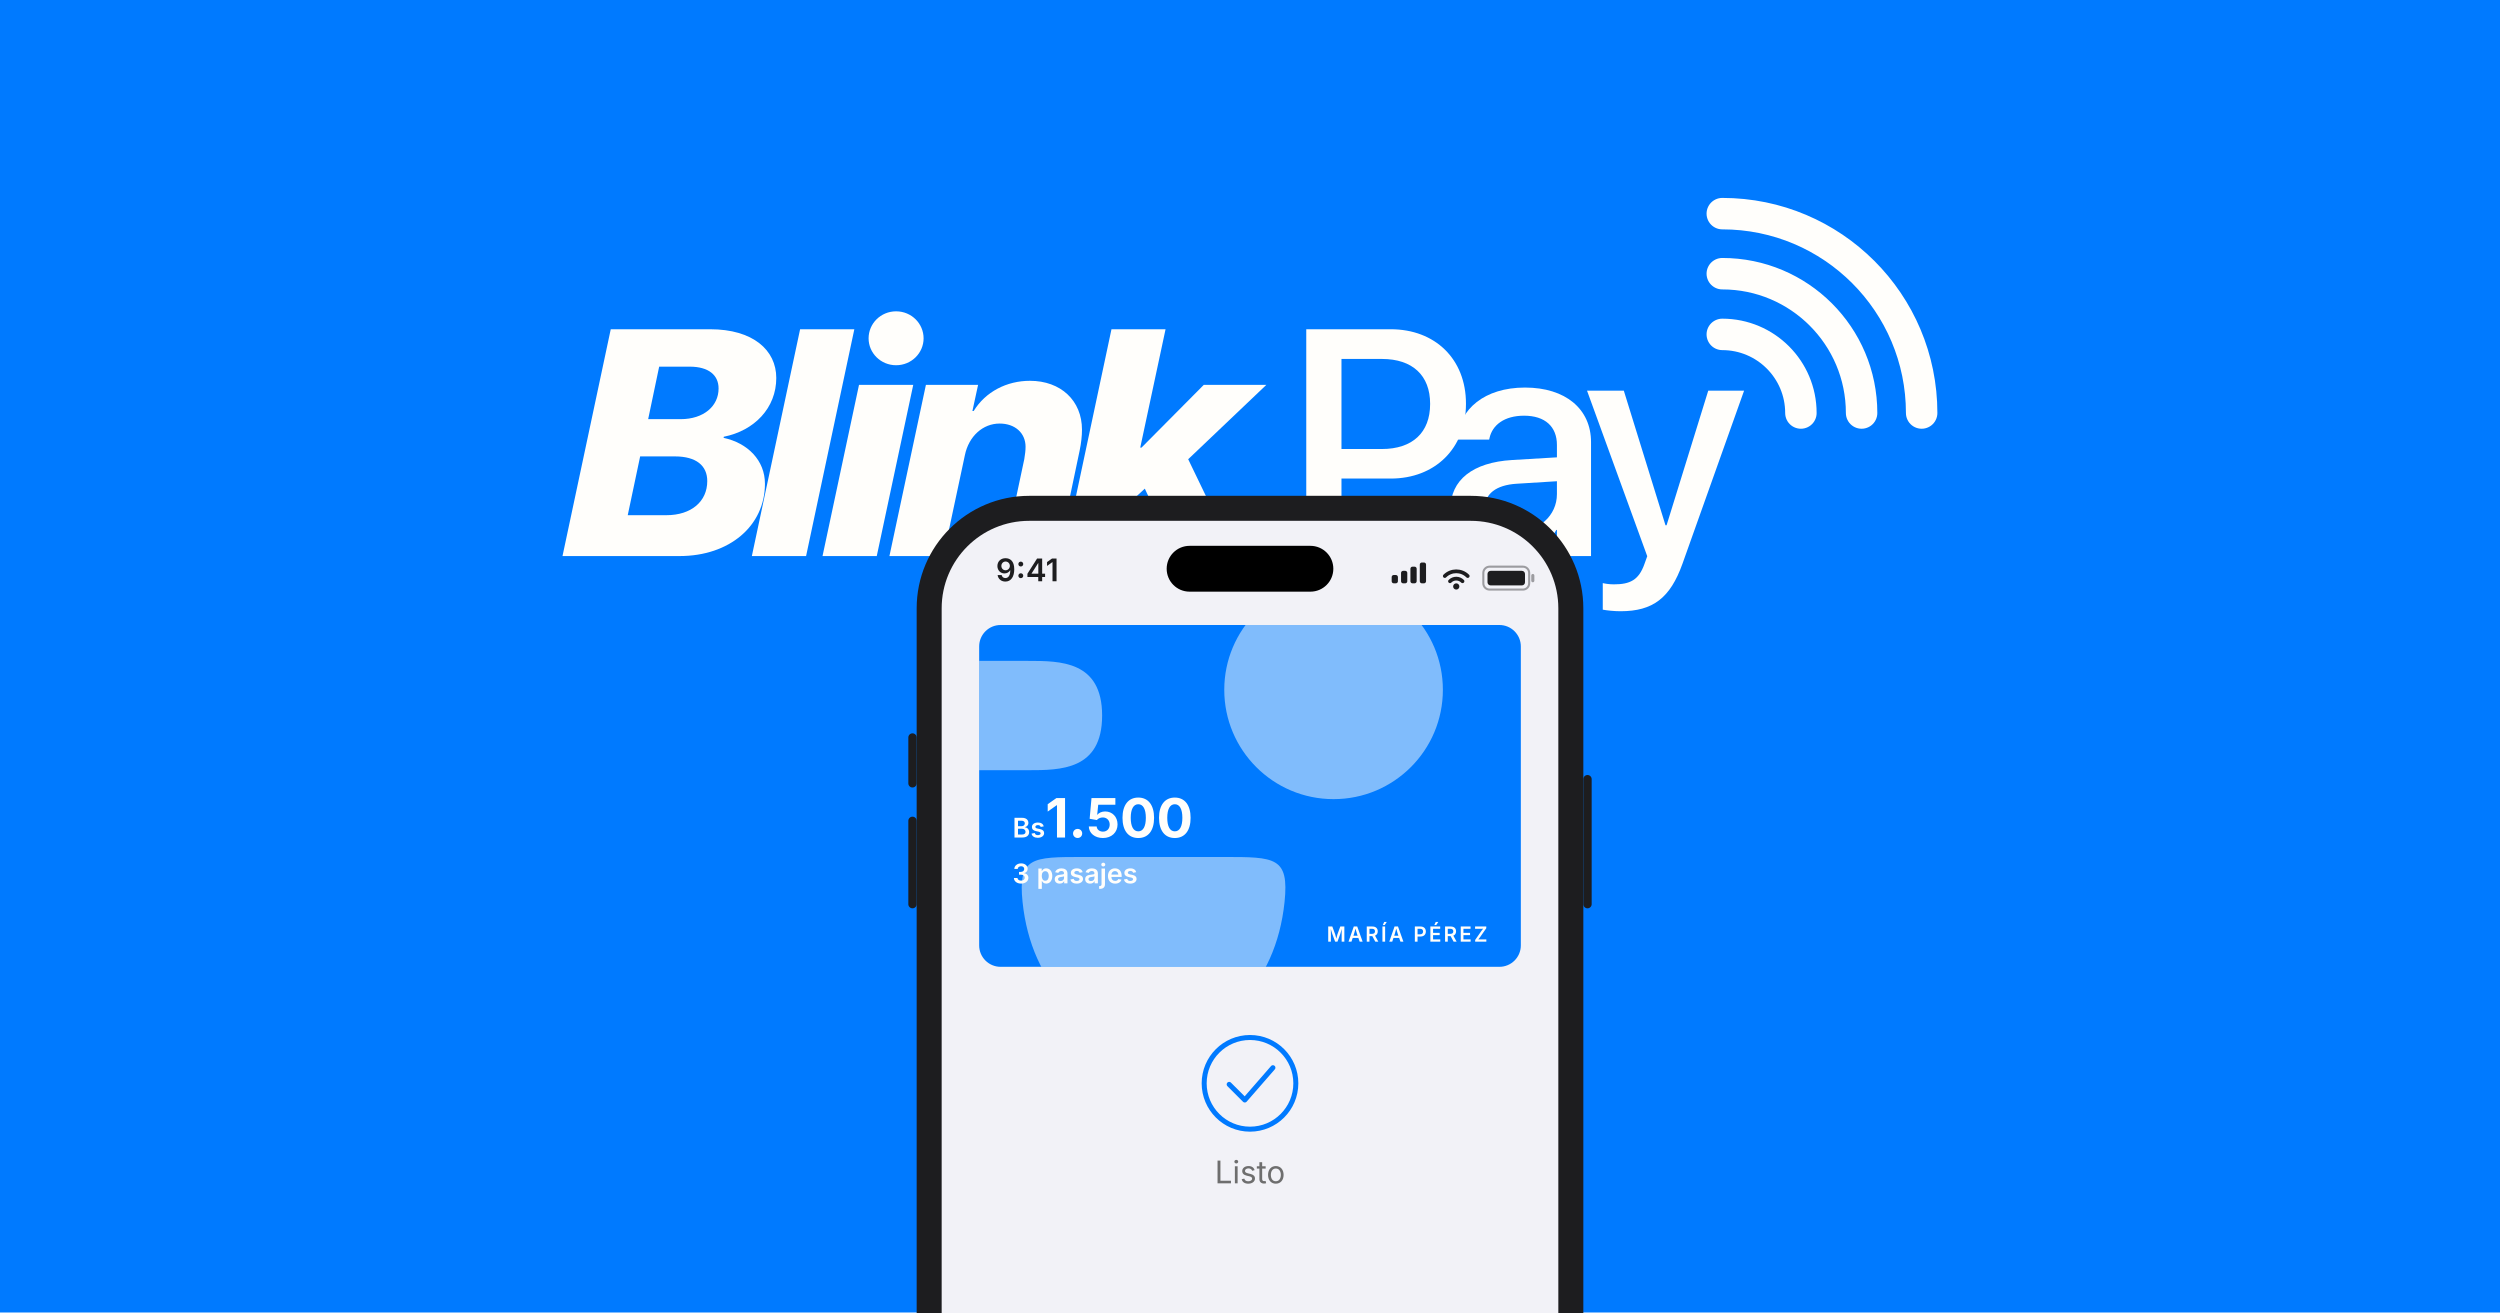
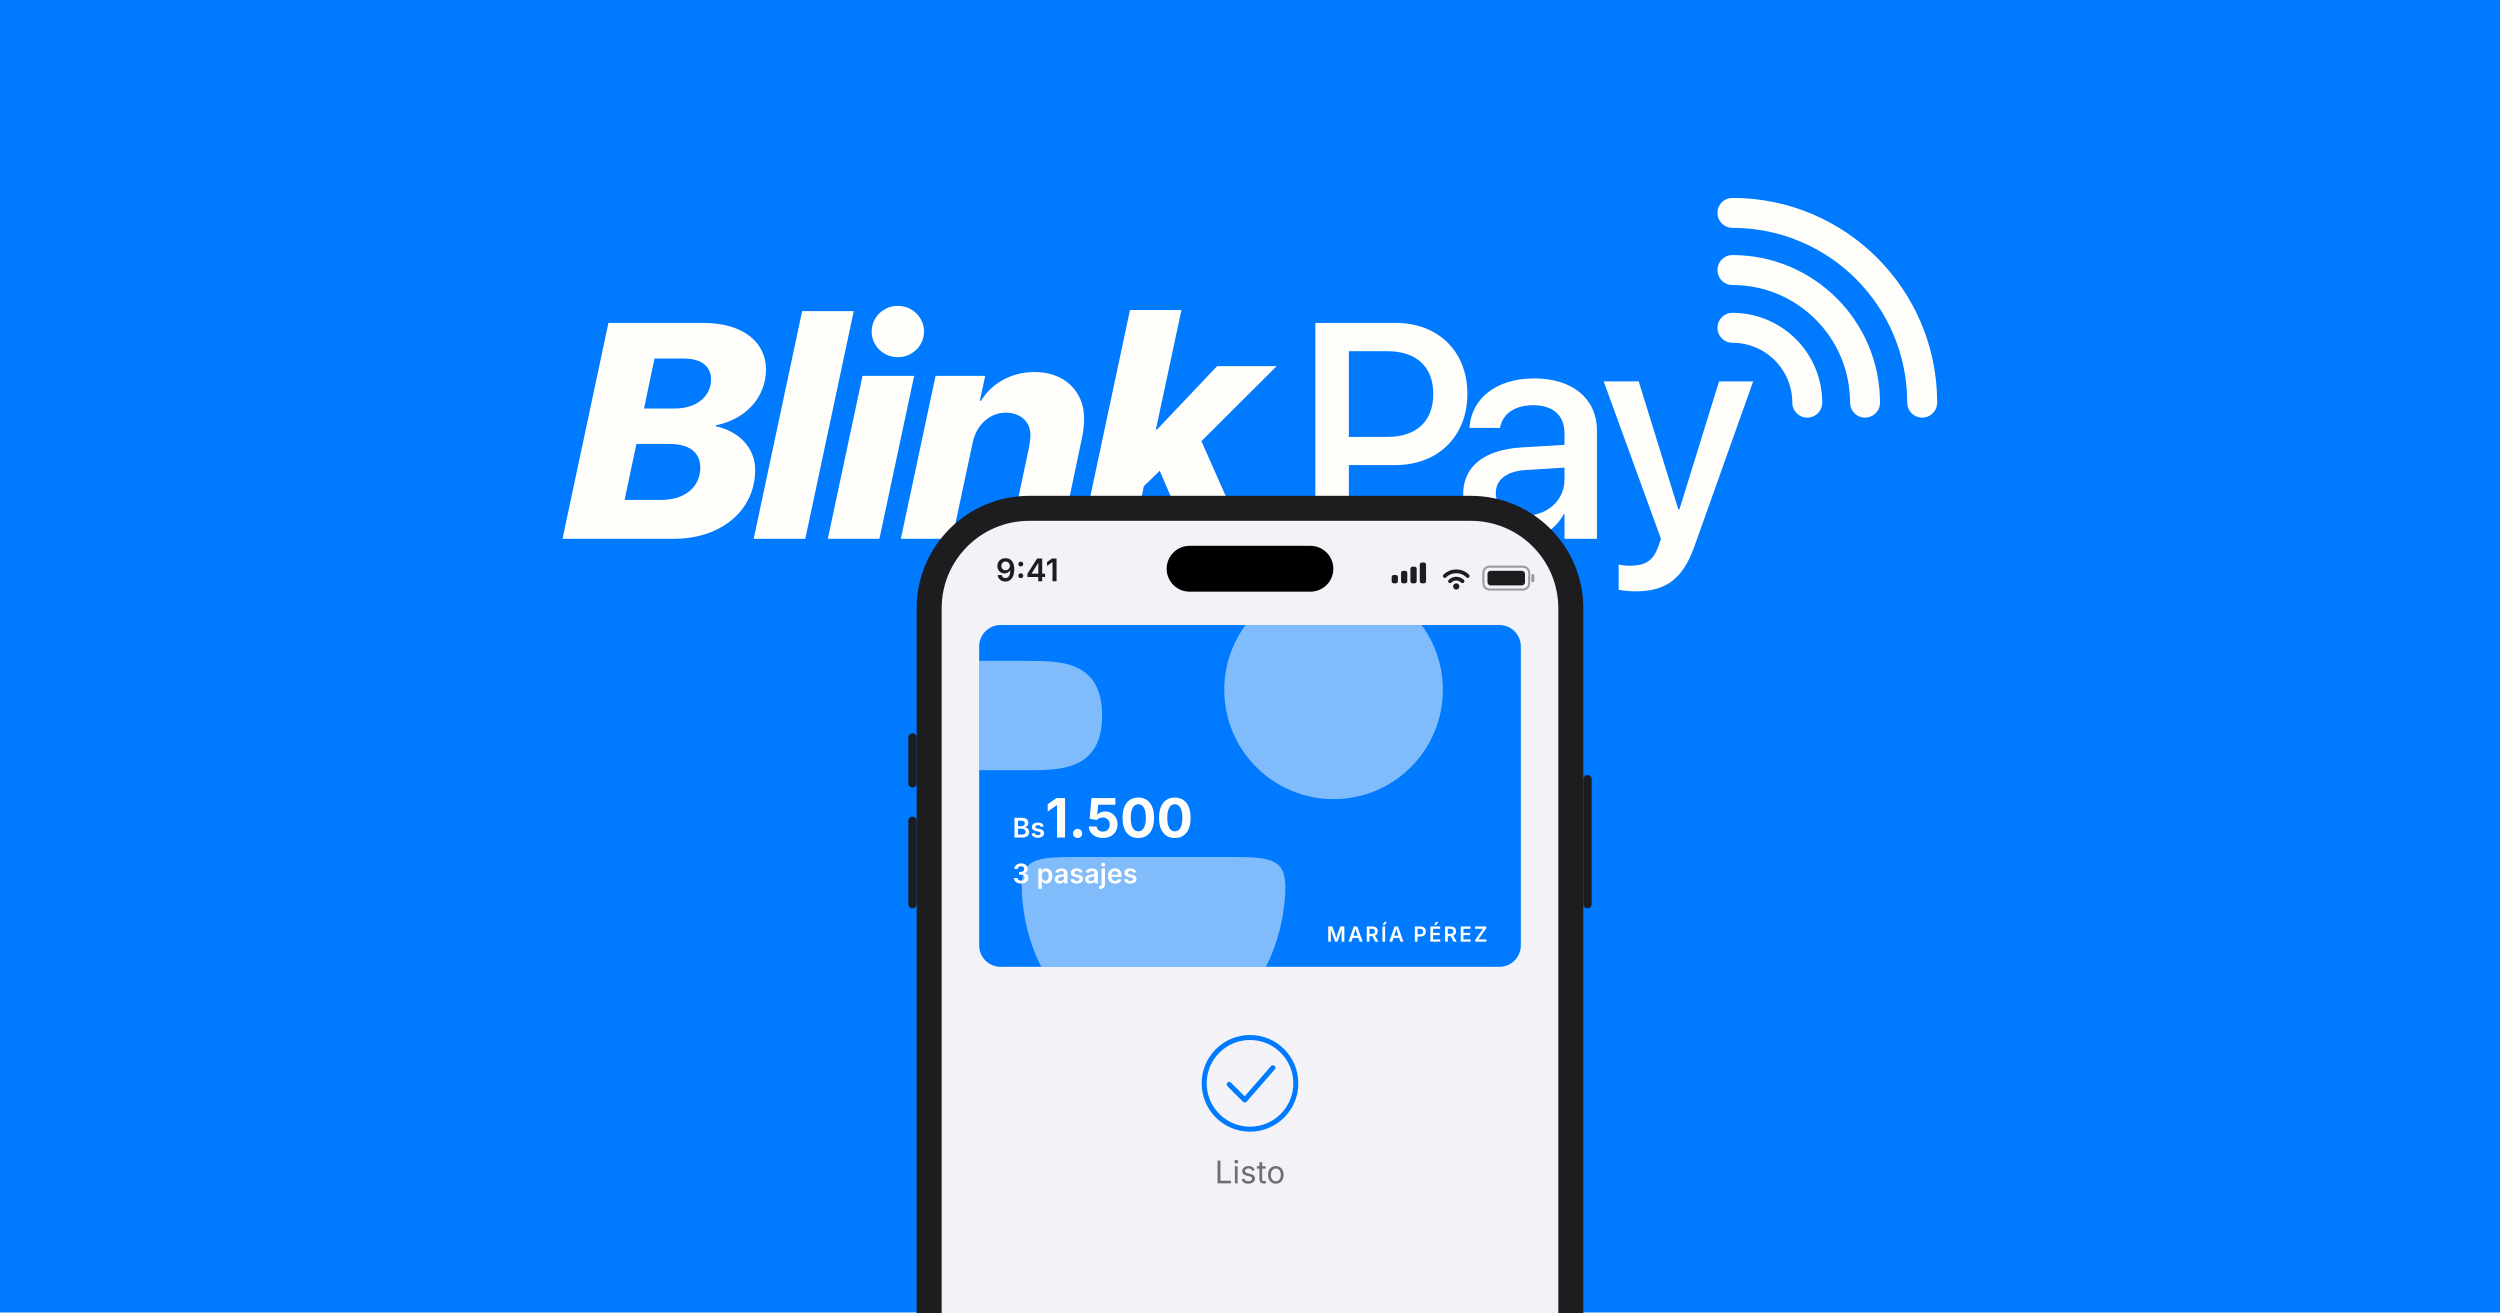
<svg xmlns="http://www.w3.org/2000/svg" width="1200" height="630" viewBox="0 0 1200 630" version="1.1" shape-rendering="geometricPrecision">
  <defs>
    <clipPath id="recorte-tarjeta-og">
      <rect x="0" y="0" width="1011" height="638" rx="40" />
    </clipPath>
    <clipPath id="recorte-pantalla-og">
      <rect x="452" y="250" width="296" height="446" rx="42" />
    </clipPath>
  </defs>
  <g id="capa-fondo">
    <rect id="campo" x="0" y="0" width="1200" height="630" fill="#007AFF" />
  </g>
-   <g id="capa-lockup" style="color:#FFFEFB" fill="#FFFEFB" transform="translate(270 95) scale(0.6186)">
+   <g id="capa-lockup" style="color:#FFFEFB" fill="#FFFEFB" transform="translate(270 95) scale(0.5888)">
    <g id="wordmark" transform="translate(-0 277.9)" fill="currentColor">
      <path d="M90.87 0C129.53 0 157.09 -23.42 157.09 -56.11C157.09 -74.16 143.8 -87.7 125.02 -91.72L125.14 -92.57C148.92 -97.33 165.88 -114.89 165.88 -138.19C165.88 -159.78 147.83 -176 114.53 -176H37.44L0 0ZM75.01 -146.97H98.67C113.43 -146.97 121.11 -140.39 121.11 -130.02C121.11 -116.24 109.41 -106.23 91.72 -106.23H66.47ZM50.62 -31.71 60.25 -77.33H87.21C103.79 -77.33 112.33 -70.13 112.33 -58.18C112.33 -42.32 99.89 -31.71 80.62 -31.71Z" />
-       <path d="M146.93 0H189.01L226.45 -176H184.37Z" />
-       <path d="M258.85 -148.07C270.8 -148.07 280.19 -157.58 280.19 -168.93C280.19 -180.39 270.8 -189.9 258.85 -189.9C246.9 -189.9 237.51 -180.39 237.51 -168.93C237.51 -157.58 246.9 -148.07 258.85 -148.07ZM201.77 0H243.85L272.15 -132.82H230.07Z" />
-       <path d="M253.68 0H295.52L312.23 -78.3C315.28 -93.06 326.25 -102.82 339.18 -102.82C351.14 -102.82 359.31 -95.5 359.31 -84.77C359.31 -81.96 358.94 -79.04 358.33 -75.25L342.35 0H384.07L401.27 -81.84C402.49 -87.7 403.09 -93.18 403.09 -98.06C403.09 -120.63 386.63 -135.99 362.72 -135.99C344.67 -135.99 328.21 -127.46 319.06 -112.58H318.08L322.47 -132.82H281.98Z" />
-       <path d="M430.49 0 439.03 -40.49 451.84 -52.32 476.23 0H521.73L485.5 -75.13L546.12 -132.82H497.58L449.28 -84.16H448.3L467.94 -176H425.98L388.54 0Z" />
-       <g transform="translate(560.9 0)">
+       <path d="M155.86 0H197.94L237.43 -185.63H195.36Z" />
+       <path d="M273.36 -148.07C285.31 -148.07 294.71 -157.58 294.71 -168.93C294.71 -180.39 285.31 -189.9 273.36 -189.9C261.41 -189.9 252.02 -180.39 252.02 -168.93C252.02 -157.58 261.41 -148.07 273.36 -148.07ZM216.28 0H258.36L286.66 -132.82H244.58Z" />
+       <path d="M275.82 0H317.66L334.36 -78.3C337.41 -93.06 348.39 -102.82 361.32 -102.82C373.27 -102.82 381.44 -95.5 381.44 -84.77C381.44 -81.96 381.08 -79.04 380.47 -75.25L364.49 0H406.2L423.4 -81.84C424.62 -87.7 425.23 -93.18 425.23 -98.06C425.23 -120.63 408.77 -135.99 384.86 -135.99C366.81 -135.99 350.34 -127.46 341.19 -112.58H340.22L344.61 -132.82H304.12Z" />
+       <path d="M464.89 0 473.94 -42.91 486.89 -55.45 510.62 0H556.12L520.85 -79.62L582.2 -140.75H533.65L484.74 -89.18H483.76L504.56 -186.51H462.61L422.93 0Z" />
+       <g transform="translate(597.52 0)">
        <path d="M16.22 0H43.54V-60.13H81.72C116.24 -60.13 140.14 -83.67 140.14 -118.07V-118.31C140.14 -152.83 116.24 -176 81.72 -176H16.22ZM74.89 -152.95C98.67 -152.95 112.33 -140.14 112.33 -118.19V-117.94C112.33 -95.87 98.67 -83.06 74.89 -83.06H43.54V-152.95Z" />
-         <path d="M170.96 2.32C187.91 2.32 202.79 -6.46 210.23 -20.25H210.72V0H237.18V-88.43C237.18 -114.16 217.3 -130.75 185.96 -130.75C154.37 -130.75 135.22 -113.8 133.39 -91.72L133.27 -90.38H158.15L158.39 -91.48C160.59 -101.72 169.98 -108.92 185.23 -108.92C201.57 -108.92 210.72 -100.38 210.72 -86.23V-76.6L175.83 -74.52C145.46 -72.69 128.14 -59.03 128.14 -36.71V-36.47C128.14 -13.42 145.34 2.32 170.96 2.32ZM154.73 -37.08V-37.32C154.73 -48.18 163.52 -55.13 179.37 -56.11L210.72 -58.06V-48.06C210.72 -31.35 196.69 -18.78 178.15 -18.78C164 -18.78 154.73 -25.86 154.73 -37.08Z" />
-         <path d="M260.07 42.81C285.2 42.81 298.61 32.57 308.13 5.98L355.94 -128.31H328.13L295.81 -23.91H294.95L262.63 -128.31H234.09L280.8 0.12L278.61 6.22C274.22 18.66 267.39 21.95 254.95 21.95C251.41 21.95 248.36 21.47 246.29 20.98V41.59C249.46 42.2 254.95 42.81 260.07 42.81Z" />
+         <path d="M179.55 2.32C196.5 2.32 211.38 -6.46 218.82 -20.25H219.31V0H245.78V-88.43C245.78 -114.16 225.9 -130.75 194.55 -130.75C162.96 -130.75 143.81 -113.8 141.98 -91.72L141.86 -90.38H166.74L166.99 -91.48C169.18 -101.72 178.58 -108.92 193.82 -108.92C210.16 -108.92 219.31 -100.38 219.31 -86.23V-76.6L184.43 -74.52C154.06 -72.69 136.74 -59.03 136.74 -36.71V-36.47C136.74 -13.42 153.94 2.32 179.55 2.32ZM163.33 -37.08V-37.32C163.33 -48.18 172.11 -55.13 187.97 -56.11L219.31 -58.06V-48.06C219.31 -31.35 205.29 -18.78 186.75 -18.78C172.6 -18.78 163.33 -25.86 163.33 -37.08Z" />
+         <path d="M277.26 42.81C302.39 42.81 315.8 32.57 325.32 5.98L373.13 -128.31H345.32L313 -23.91H312.14L279.82 -128.31H251.28L298 0.12L295.8 6.22C291.41 18.66 284.58 21.95 272.14 21.95C268.6 21.95 265.55 21.47 263.48 20.98V41.59C266.65 42.2 272.14 42.81 277.26 42.81Z" />
      </g>
    </g>
    <g id="nfc" transform="translate(-0 277.9)">
-       <path id="nfc-1" d="M 960.93 -111 A 61 61 0 0 0 899.93 -172" fill="none" stroke="currentColor" stroke-width="24.4" stroke-linecap="round" />
-       <path id="nfc-2" d="M 1008.03 -111 A 108.1 108.1 0 0 0 899.93 -219.1" fill="none" stroke="currentColor" stroke-width="24.4" stroke-linecap="round" />
-       <path id="nfc-3" d="M 1054.63 -111 A 154.7 154.7 0 0 0 899.93 -265.7" fill="none" stroke="currentColor" stroke-width="24.4" stroke-linecap="round" />
+       <path id="nfc-1" d="M 1014.75 -111 A 61 61 0 0 0 953.75 -172" fill="none" stroke="currentColor" stroke-width="24.4" stroke-linecap="round" />
+       <path id="nfc-2" d="M 1061.85 -111 A 108.1 108.1 0 0 0 953.75 -219.1" fill="none" stroke="currentColor" stroke-width="24.4" stroke-linecap="round" />
+       <path id="nfc-3" d="M 1108.45 -111 A 154.7 154.7 0 0 0 953.75 -265.7" fill="none" stroke="currentColor" stroke-width="24.4" stroke-linecap="round" />
    </g>
  </g>
  <g id="capa-telefono">
    <g id="botones" fill="#1d1d1f">
      <rect x="436" y="352" width="4" height="26" rx="2" />
      <rect x="436" y="392" width="4" height="44" rx="2" />
      <rect x="760" y="372" width="4" height="64" rx="2" />
    </g>
    <rect id="bisel" x="440" y="238" width="320" height="470" rx="54" fill="#1d1d1f" />
    <rect id="pantalla" x="452" y="250" width="296" height="446" rx="42" fill="#f2f2f7" />
    <g id="estado" clip-path="url(#recorte-pantalla-og)">
      <text x="478" y="279" font-family="SF Pro Text, SF Pro, Inter, sans-serif" font-size="15" font-weight="600" fill="#1d1d1f">9:41</text>
      <rect id="isla" x="560" y="262" width="80" height="22" rx="11" fill="#000000" />
      <g id="senal" fill="#1d1d1f">
        <rect x="668" y="276" width="3" height="4" rx="1" />
        <rect x="672.5" y="274" width="3" height="6" rx="1" />
        <rect x="677" y="272" width="3" height="8" rx="1" />
        <rect x="681.5" y="270" width="3" height="10" rx="1" />
      </g>
      <g id="wifi" fill="none" stroke="#1d1d1f" stroke-width="1.8" stroke-linecap="round">
        <path d="M 693.5 276.5 A 7.8 7.8 0 0 1 704.5 276.5" />
        <path d="M 696 279 A 4.2 4.2 0 0 1 702 279" />
      </g>
      <circle cx="699" cy="281.5" r="1.5" fill="#1d1d1f" />
      <g id="bateria">
        <rect x="712" y="272" width="22" height="11" rx="3" fill="none" stroke="#1d1d1f" stroke-opacity="0.4" />
        <rect x="714" y="274" width="18" height="7" rx="1.5" fill="#1d1d1f" />
        <rect x="735" y="275.5" width="1.5" height="4" rx="0.75" fill="#1d1d1f" fill-opacity="0.4" />
      </g>
    </g>
  </g>
  <g id="capa-tarjeta">
    <g id="arte-tarjeta" transform="translate(470 300) scale(0.25717)">
      <rect x="0" y="0" width="1011" height="638" rx="40" fill="#007AFF" />
      <g id="figuras" clip-path="url(#recorte-tarjeta-og)" fill="#FFFEFB" fill-opacity="0.5">
        <g transform="translate(-442.5 -425) scale(3)">
          <path id="ojo-guino" d="M 122 164 H 178 C 198 164 224 164 224 198 C 224 232 198 232 178 232 H 122 C 102 232 76 232 76 198 C 76 164 102 164 122 164 Z" />
          <path id="ojo-abierto" d="M 436 182 A 68 68 0 1 1 299.99 182 A 68 68 0 1 1 436 182 Z" />
          <path id="boca" d="M 212 286 H 300 C 331.55 286 340.42 286 337.5 314 C 332.064 366.125 298 398 256 398 C 214 398 179.936 366.125 174.5 314 C 171.58 286 180.45 286 212 286 Z" />
        </g>
      </g>
    </g>
    <g id="datos-tarjeta" fill="#FFFEFB" font-family="SF Pro Text, SF Pro, Inter, sans-serif">
      <text x="486" y="402" font-size="26" font-weight="700">
        <tspan font-size="13" font-weight="600">Bs </tspan>1.500</text>
      <text x="486" y="424" font-size="13" font-weight="600">3 pasajes</text>
      <text x="714" y="452" text-anchor="end" font-size="10" font-weight="600" letter-spacing="1">MARÍA PÉREZ</text>
    </g>
  </g>
  <g id="capa-confirmacion">
    <path id="circulo-listo" d="M 622 520 A 22 22 0 1 1 578 520 A 22 22 0 1 1 622 520 Z" fill="none" stroke="#007AFF" stroke-width="2.4" />
    <path id="check-listo" d="M 590 520.5 L 597.5 528 L 611 512.5" fill="none" stroke="#007AFF" stroke-width="2.4" stroke-linecap="round" stroke-linejoin="round" />
    <text id="rotulo-listo" x="600" y="568" text-anchor="middle" font-family="SF Pro Text, SF Pro, Inter, sans-serif" font-size="15" fill="#6e6e6e">Listo</text>
  </g>
</svg>
